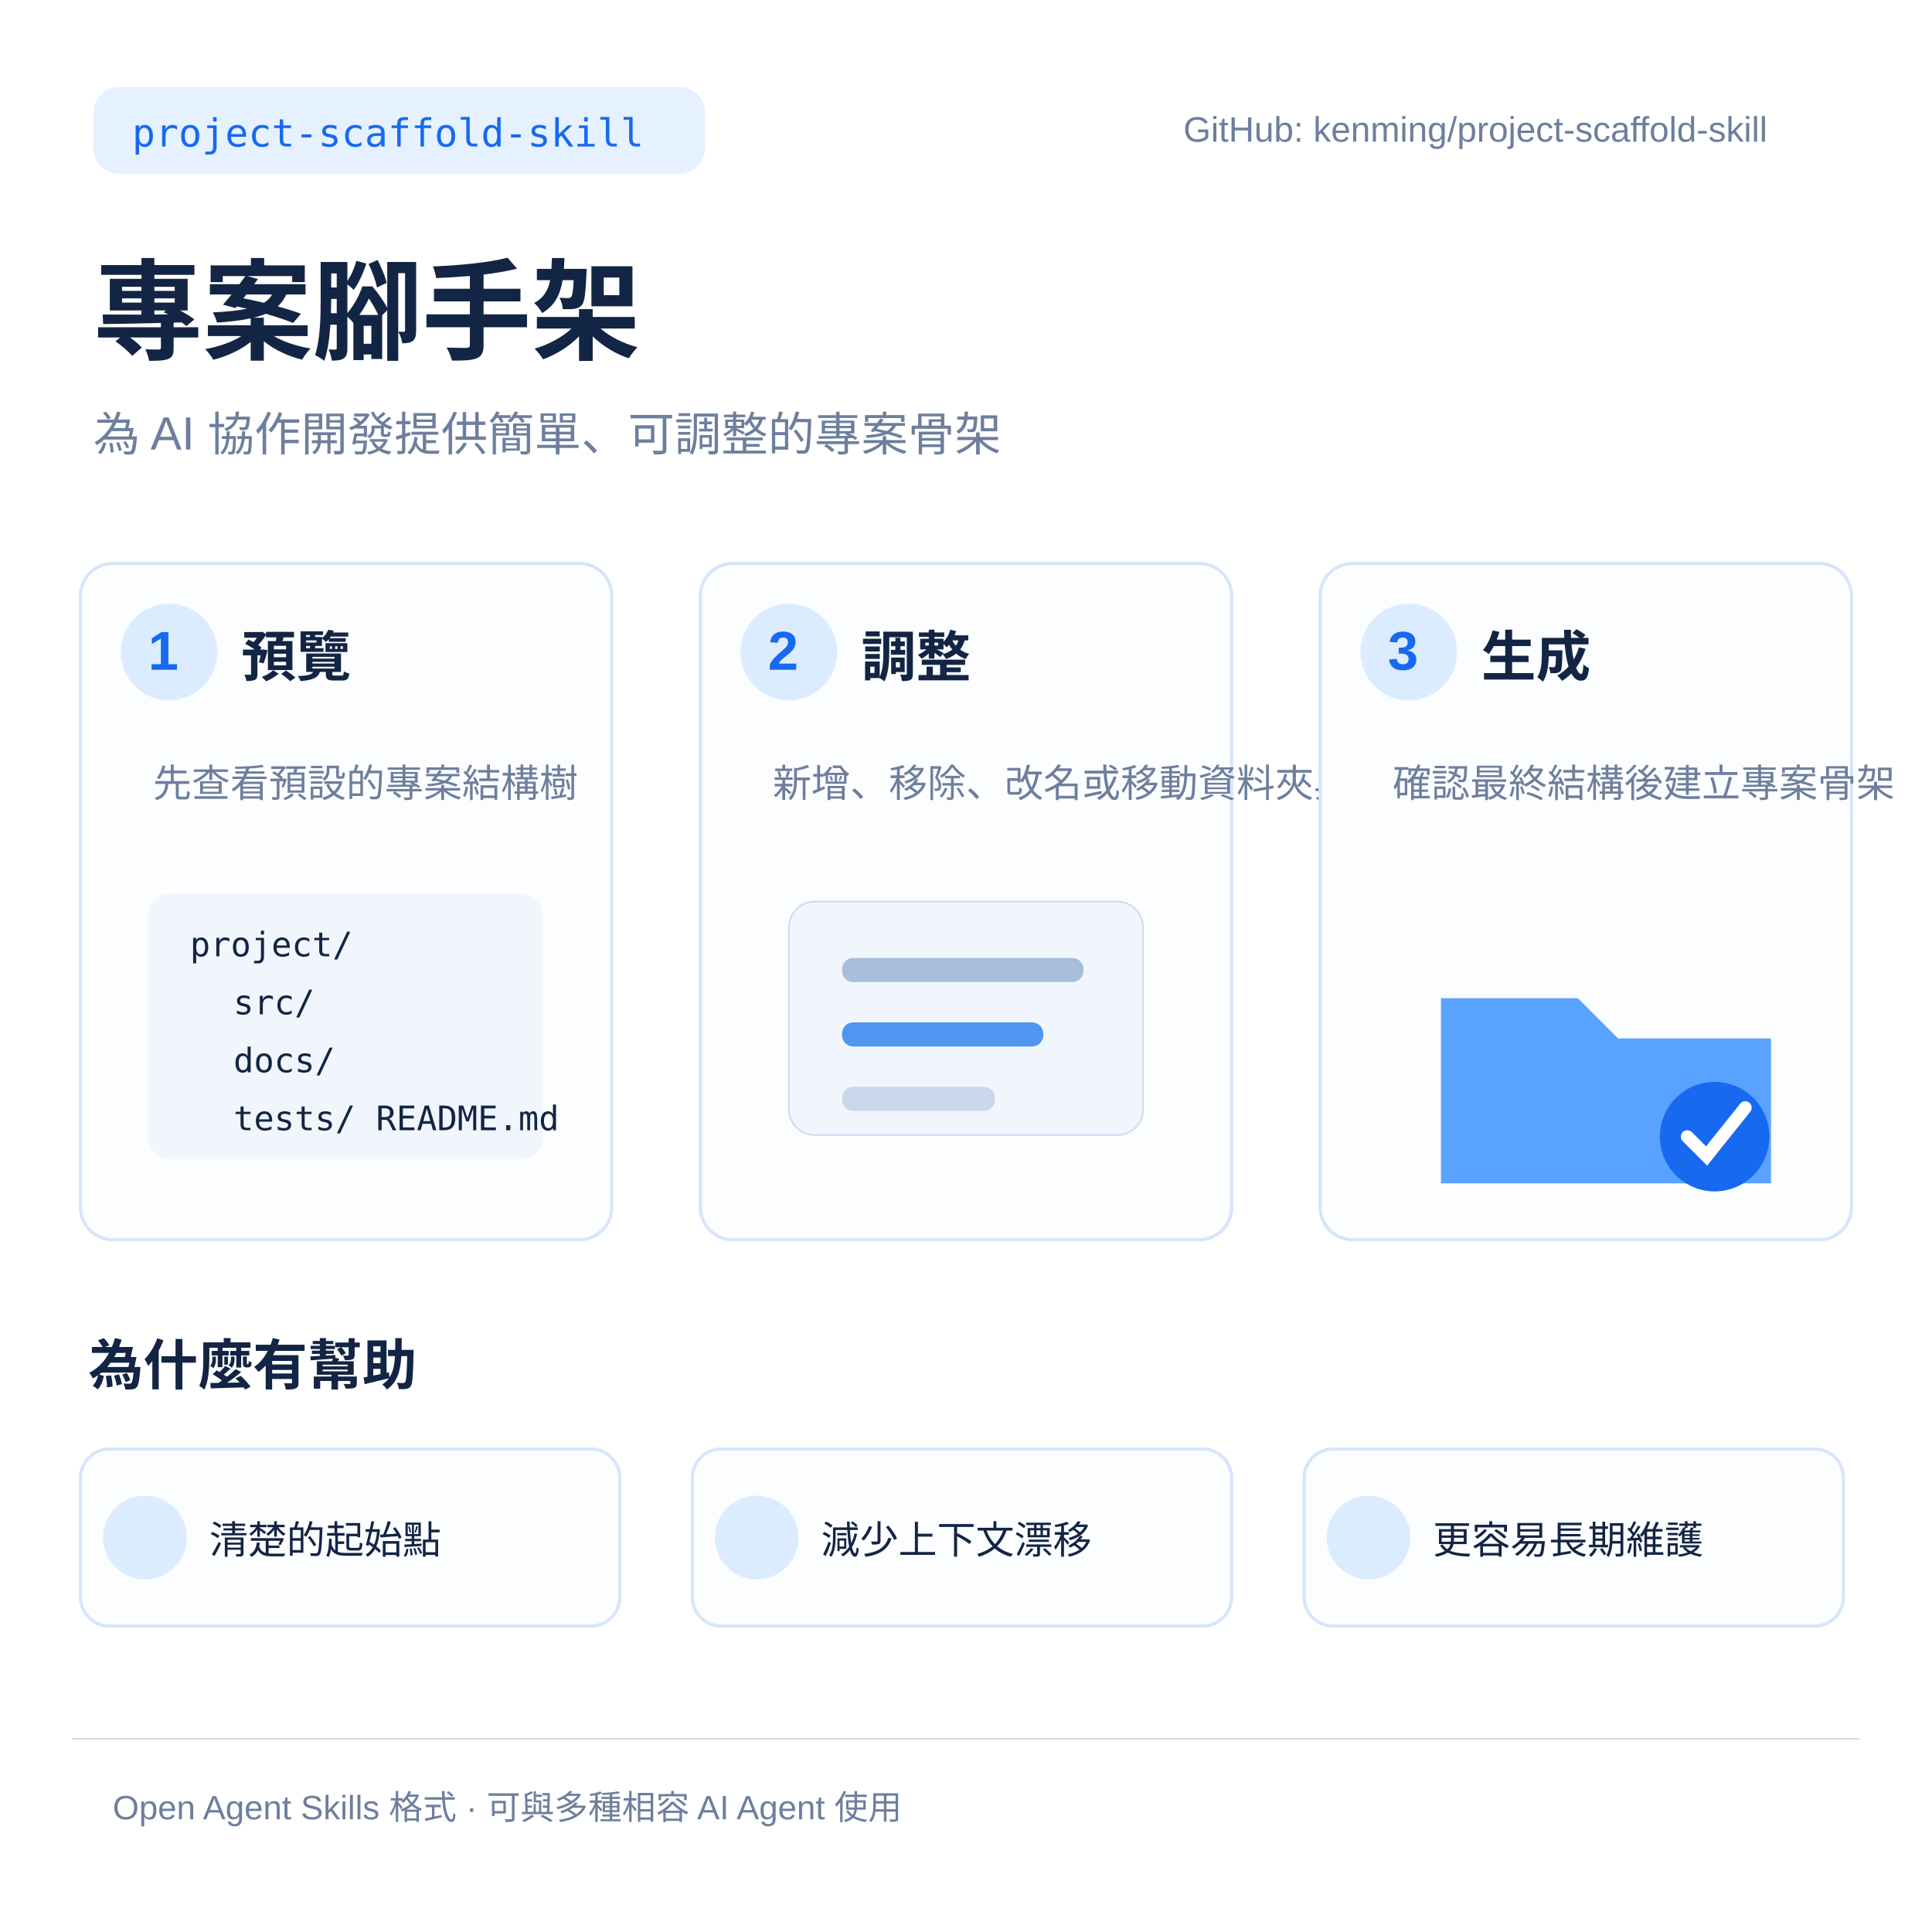
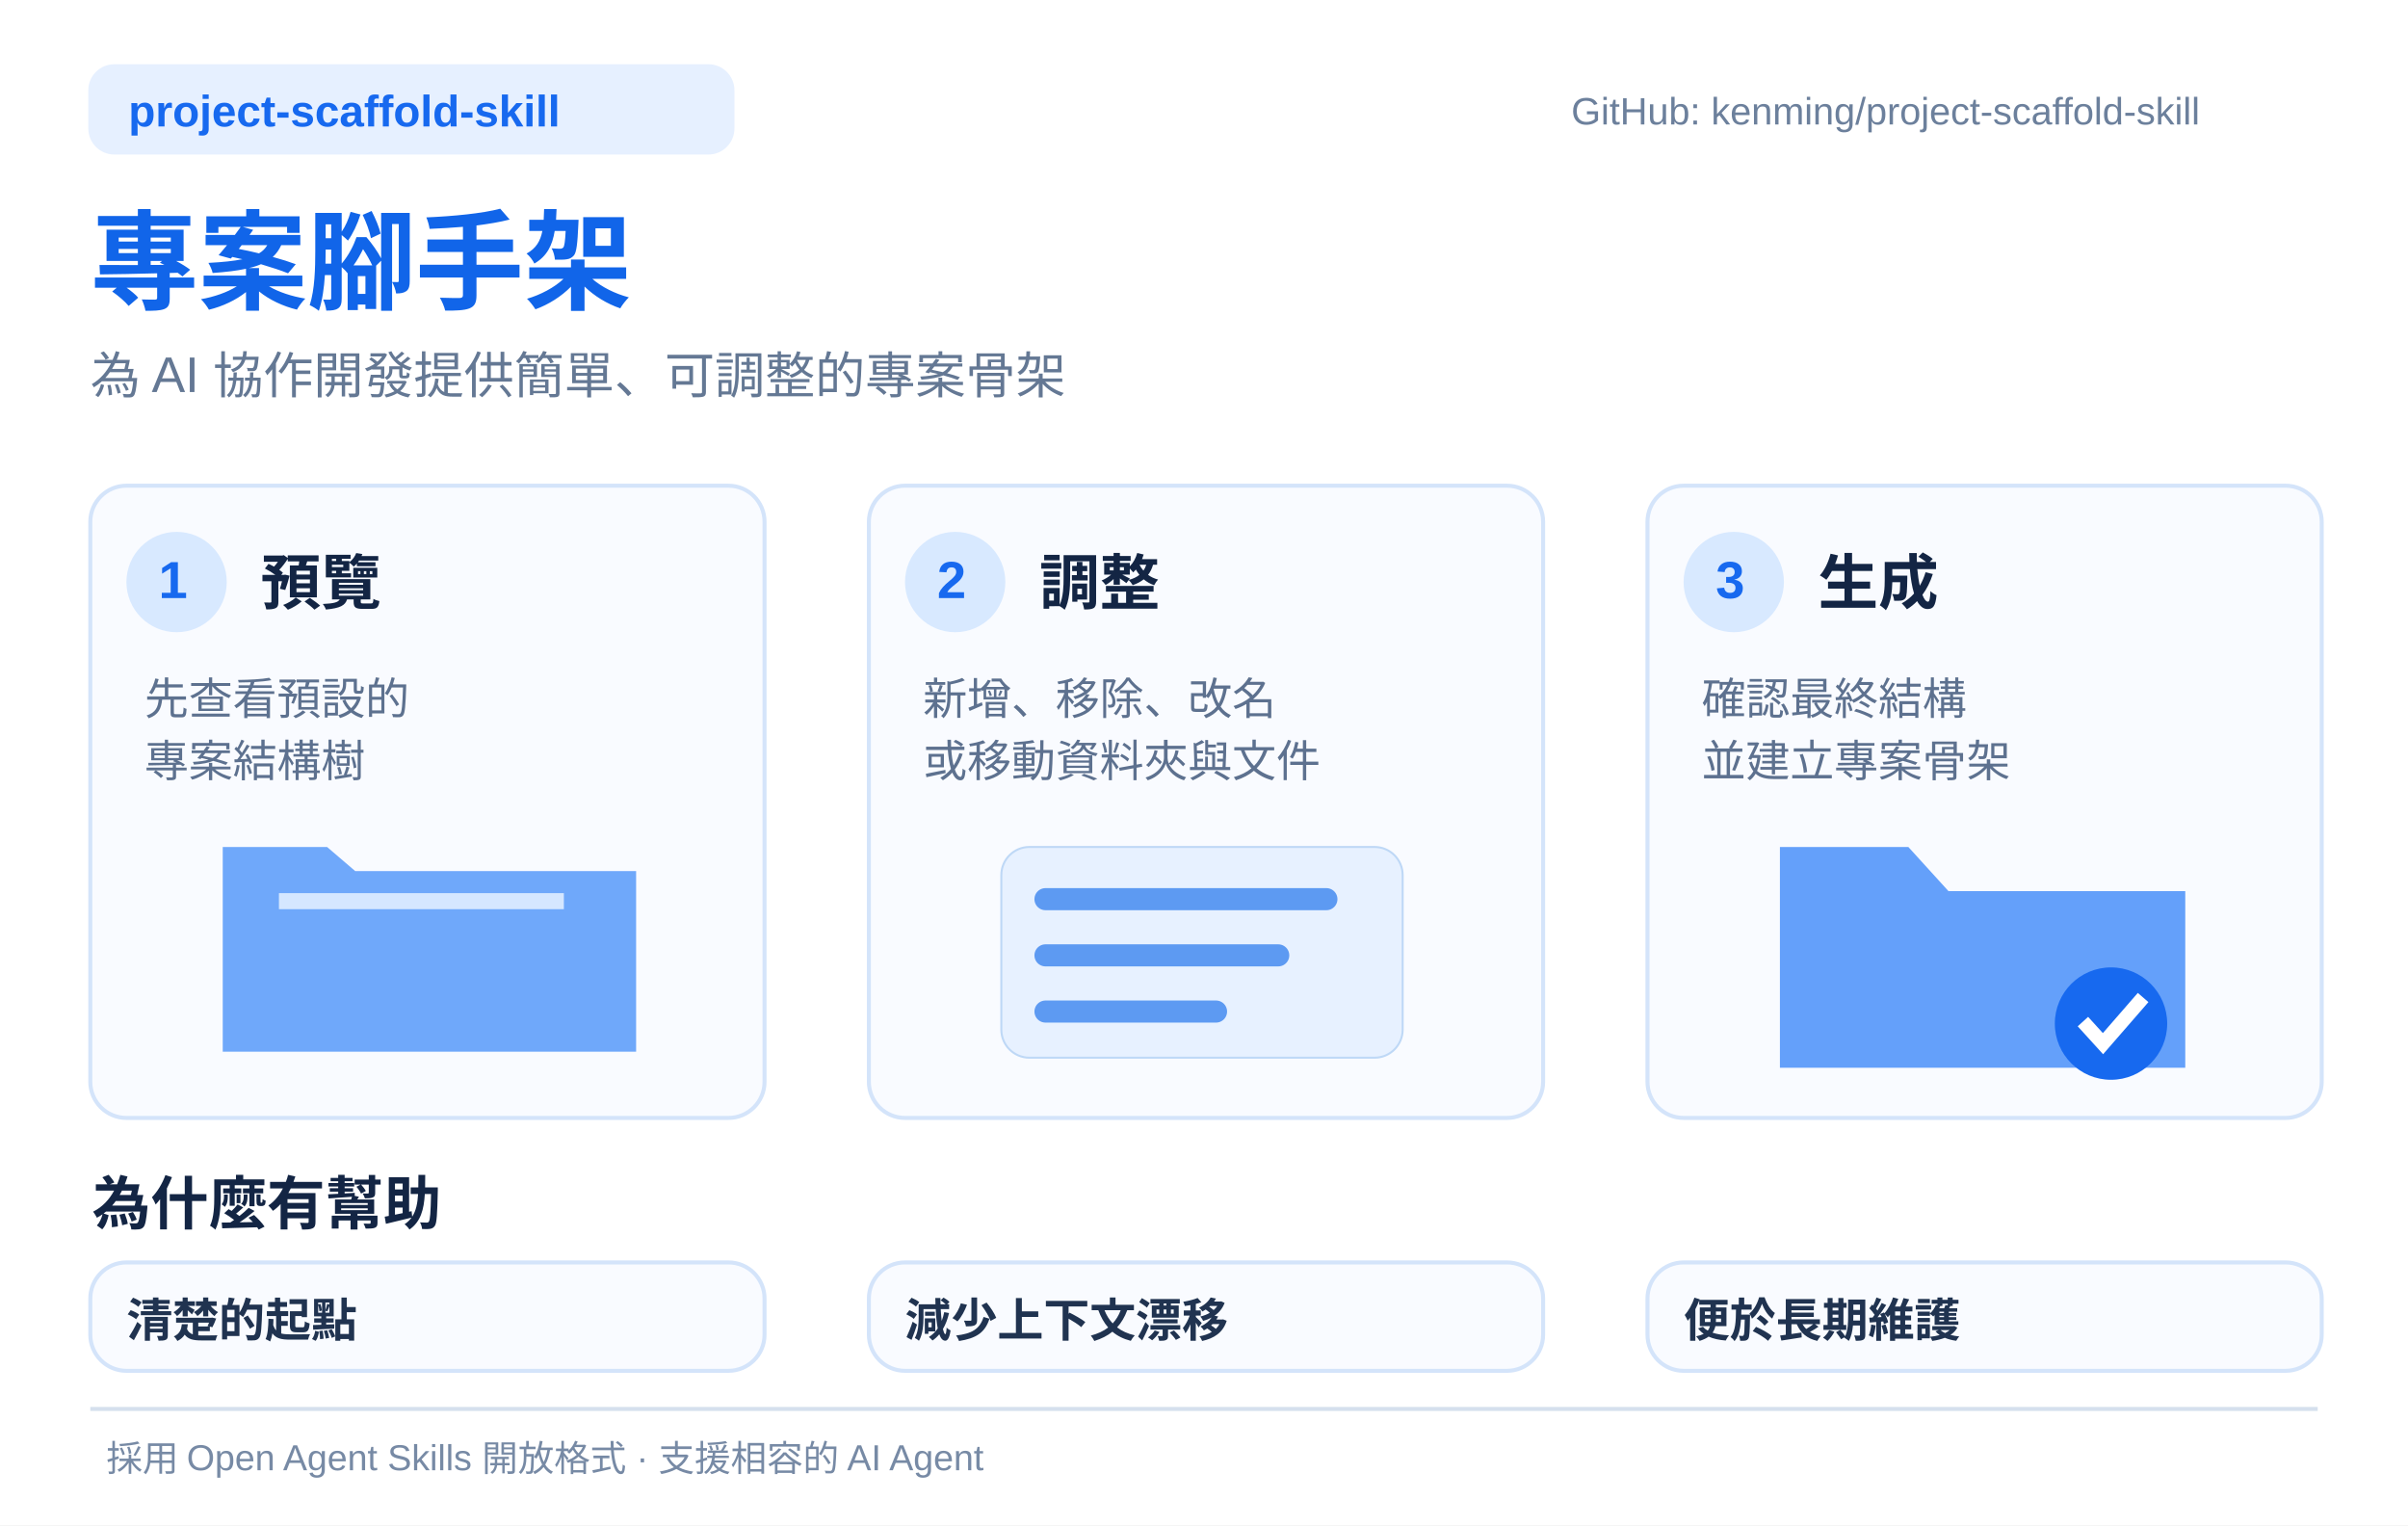
- <svg xmlns="http://www.w3.org/2000/svg" width="1200" height="1200" viewBox="0 0 1200 1200">
-   <style>text{font-family:'Segoe UI','Noto Sans TC',Arial,sans-serif;fill:#132544}.muted{fill:#6d7f9d}.blue{fill:#1769ef}.title{font-size:68px;font-weight:800}.sub{font-size:29px}.h{font-size:34px;font-weight:700}.body{font-size:24px}.small{font-size:21px}.mono{font-family:Consolas,monospace}.card{fill:#fbfdff;stroke:#d6e5fb;stroke-width:2}.num{fill:#dcecff}</style>
-   <rect width="1200" height="1200" fill="#fff" />
-   <rect x="58" y="54" rx="16" width="380" height="54" fill="#e6f1ff" />
-   <text x="82" y="91" class="blue mono" font-size="24">project-scaffold-skill</text>
-   <text x="735" y="88" class="muted" font-size="22">GitHub: kenming/project-scaffold-skill</text>
-   <text x="58" y="218" class="title">專案腳手架<tspan class="blue" />
-   </text>
-   <text x="58" y="280" class="sub muted">為 AI 協作開發提供簡單、可調整的專案骨架</text>
-   <rect x="50" y="350" rx="20" width="330" height="420" class="card" />
-   <circle cx="105" cy="405" r="30" class="num" />
-   <text x="92" y="416" class="blue h">1</text>
-   <text x="150" y="420" class="h">預覽</text>
-   <text x="95" y="495" class="body muted">先查看預設的專案結構樹</text>
-   <rect x="92" y="555" rx="14" width="245" height="165" fill="#f1f6fd" />
-   <text x="118" y="594" class="mono small">project/</text>
-   <text x="145" y="630" class="mono small">src/</text>
-   <text x="145" y="666" class="mono small">docs/</text>
-   <text x="145" y="702" class="mono small">tests/  README.md</text>
-   <rect x="435" y="350" rx="20" width="330" height="420" class="card" />
-   <circle cx="490" cy="405" r="30" class="num" />
-   <text x="477" y="416" class="blue h">2</text>
-   <text x="535" y="420" class="h">調整</text>
-   <text x="480" y="495" class="body muted">新增、移除、改名或移動資料夾與文件</text>
-   <rect x="490" y="560" rx="16" width="220" height="145" fill="#f1f6fd" stroke="#cadcf4" />
-   <rect x="523" y="595" width="150" height="15" rx="7" fill="#a8bedc" />
-   <rect x="523" y="635" width="125" height="15" rx="7" fill="#4e96ef" />
-   <rect x="523" y="675" width="95" height="15" rx="7" fill="#c8d7ea" />
-   <rect x="820" y="350" rx="20" width="330" height="420" class="card" />
-   <circle cx="875" cy="405" r="30" class="num" />
-   <text x="862" y="416" class="blue h">3</text>
-   <text x="920" y="420" class="h">生成</text>
-   <text x="865" y="495" class="body muted">確認最終結構後建立專案骨架</text>
-   <path d="M895 620 h85 l25 25 h95 v90 h-205z" fill="#5aa2ff" />
-   <circle cx="1065" cy="706" r="34" fill="#1769ef" />
-   <path d="M1048 706 l12 12 24-30" fill="none" stroke="#fff" stroke-width="8" stroke-linecap="round" />
-   <text x="55" y="860" class="h">為什麼有幫助</text>
-   <rect x="50" y="900" rx="18" width="335" height="110" class="card" />
-   <circle cx="90" cy="955" r="26" class="num" />
-   <text x="130" y="965" class="body">清楚的起始點</text>
-   <rect x="430" y="900" rx="18" width="335" height="110" class="card" />
-   <circle cx="470" cy="955" r="26" class="num" />
-   <text x="510" y="965" class="body">減少上下文漂移</text>
-   <rect x="810" y="900" rx="18" width="335" height="110" class="card" />
-   <circle cx="850" cy="955" r="26" class="num" />
-   <text x="890" y="965" class="body">更容易長期維護</text>
-   <line x1="45" y1="1080" x2="1155" y2="1080" stroke="#ced9e8" />
-   <text x="70" y="1130" class="muted small">Open Agent Skills 格式 · 可與多種相容 AI Agent 使用</text>
+ <svg xmlns="http://www.w3.org/2000/svg" width="1200" height="760" viewBox="0 0 1200 760">
+   <style>text{font-family:"Segoe UI","Microsoft JhengHei","Noto Sans TC",Arial,sans-serif}</style>
+   <rect width="1200" height="760" fill="#fff" />
+   <rect x="44" y="32" width="322" height="45" rx="13" fill="#e6f0ff" />
+   <text x="64" y="63" font-size="22" fill="#1769ef" font-weight="700">project-scaffold-skill</text>
+   <text x="783" y="62" font-size="19" fill="#6c809c" font-weight="400">GitHub: kenming/project-scaffold-skill</text>
+   <text x="45" y="150" font-size="54" fill="#1165e9" font-weight="700">專案腳手架</text>
+   <text x="45" y="196" font-size="25" fill="#647894" font-weight="400">為 AI 協作開發提供簡單、可調整的專案骨架</text>
+   <rect x="45" y="242" width="336" height="315" rx="18" fill="#f9fbff" stroke="#d4e4fa" stroke-width="2" />
+   <circle cx="88" cy="290" r="25" fill="#d8e9ff" />
+   <text x="79" y="298" font-size="26" fill="#1769ef" font-weight="700">1</text>
+   <text x="130" y="301" font-size="30" fill="#132544" font-weight="700">預覽</text>
+   <text x="72" y="356" font-size="22" fill="#5d718f" font-weight="400">先查看預設的</text>
+   <text x="72" y="387" font-size="22" fill="#5d718f" font-weight="400">專案結構樹</text>
+   <path d="M111 422 h52 l14 12 h140 v90 h-206z" fill="#6fa8fa" />
+   <path d="M139 449 h142" stroke="#d5e7ff" stroke-width="8" />
+   <rect x="433" y="242" width="336" height="315" rx="18" fill="#f9fbff" stroke="#d4e4fa" stroke-width="2" />
+   <circle cx="476" cy="290" r="25" fill="#d8e9ff" />
+   <text x="467" y="298" font-size="26" fill="#1769ef" font-weight="700">2</text>
+   <text x="518" y="301" font-size="30" fill="#132544" font-weight="700">調整</text>
+   <text x="460" y="356" font-size="22" fill="#5d718f" font-weight="400">新增、移除、改名</text>
+   <text x="460" y="387" font-size="22" fill="#5d718f" font-weight="400">或移動資料夾與文件</text>
+   <rect x="499" y="422" width="200" height="105" rx="14" fill="#e7f1ff" stroke="#bed8f6" />
+   <path d="M521 448 h140 M521 476 h116 M521 504 h85" stroke="#5d9af2" stroke-width="11" stroke-linecap="round" />
+   <rect x="821" y="242" width="336" height="315" rx="18" fill="#f9fbff" stroke="#d4e4fa" stroke-width="2" />
+   <circle cx="864" cy="290" r="25" fill="#d8e9ff" />
+   <text x="855" y="298" font-size="26" fill="#1769ef" font-weight="700">3</text>
+   <text x="906" y="301" font-size="30" fill="#132544" font-weight="700">生成</text>
+   <text x="848" y="356" font-size="22" fill="#5d718f" font-weight="400">確認最終結構</text>
+   <text x="848" y="387" font-size="22" fill="#5d718f" font-weight="400">並建立專案骨架</text>
+   <path d="M887 422 h64 l20 22 h118 v88 h-202z" fill="#64a0fa" />
+   <circle cx="1052" cy="510" r="28" fill="#1769ef" />
+   <path d="M1038 509l10 11 20-23" stroke="#fff" stroke-width="7" fill="none" />
+   <text x="46" y="610" font-size="29" fill="#132544" font-weight="700">為什麼有幫助</text>
+   <rect x="45" y="629" width="336" height="54" rx="18" fill="#f9fbff" stroke="#d4e4fa" stroke-width="2" />
+   <text x="63" y="666" font-size="23" fill="#203350" font-weight="700">清楚的起點</text>
+   <rect x="433" y="629" width="336" height="54" rx="18" fill="#f9fbff" stroke="#d4e4fa" stroke-width="2" />
+   <text x="451" y="666" font-size="23" fill="#203350" font-weight="700">減少上下文漂移</text>
+   <rect x="821" y="629" width="336" height="54" rx="18" fill="#f9fbff" stroke="#d4e4fa" stroke-width="2" />
+   <text x="839" y="666" font-size="23" fill="#203350" font-weight="700">便於長期維護</text>
+   <path d="M45 702h1110" stroke="#d5e0ed" stroke-width="2" />
+   <text x="53" y="733" font-size="18" fill="#778aa5" font-weight="400">採用 Open Agent Skills 開放格式 · 支援相容的 AI Agent</text>
</svg>
